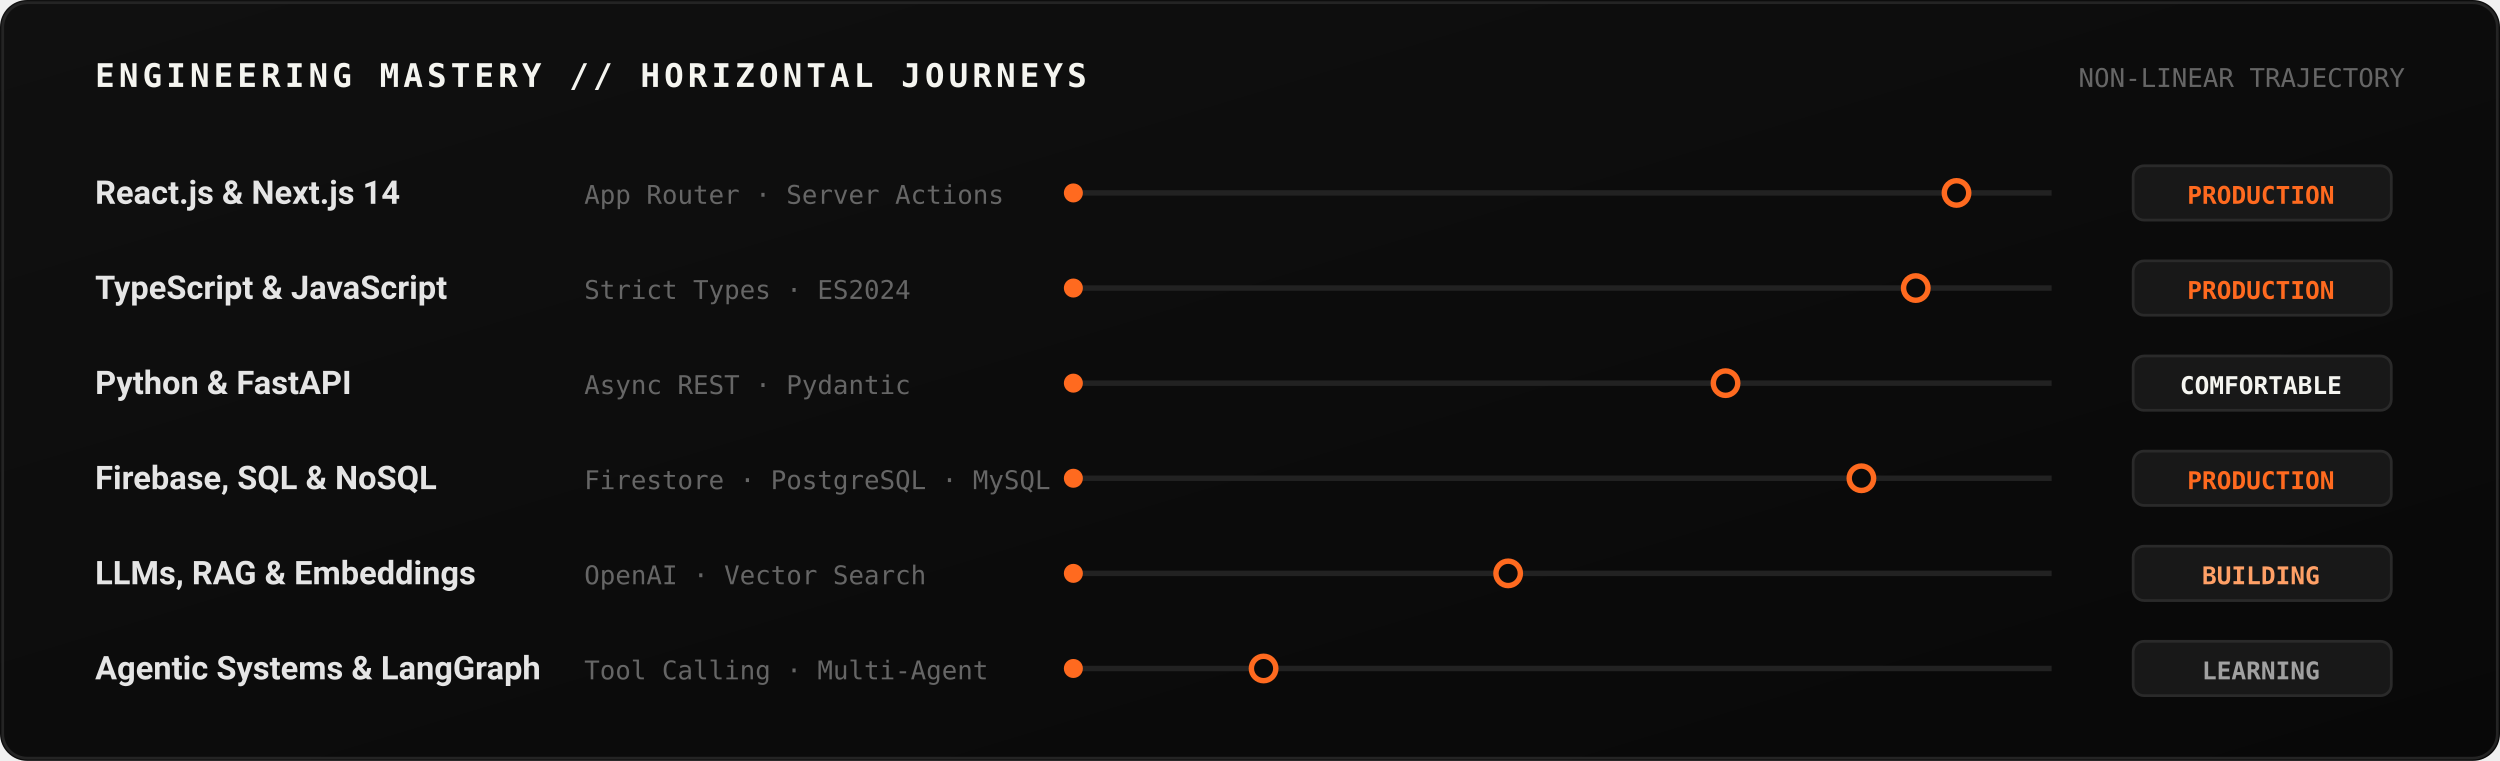
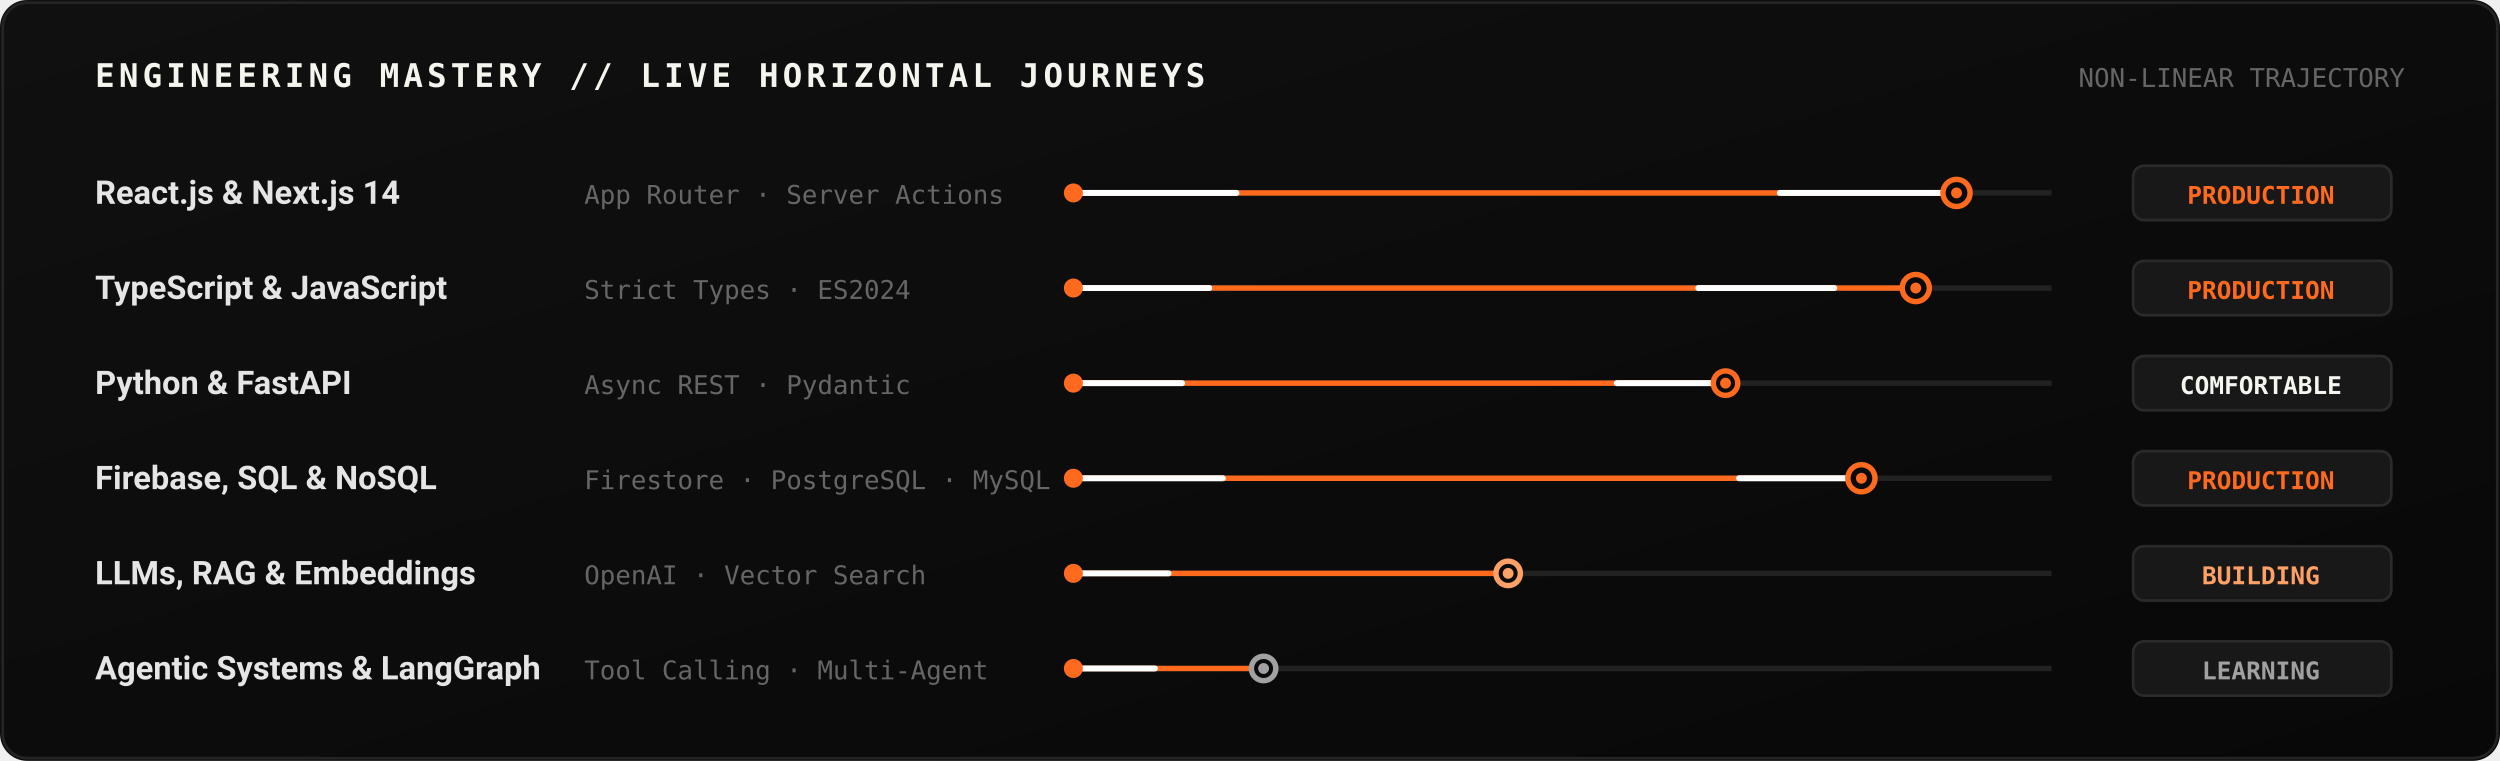
<svg xmlns="http://www.w3.org/2000/svg" viewBox="0 0 920 280" width="100%" height="100%" fill="none">
  <defs>
    <linearGradient id="sp-bg" x1="0%" y1="0%" x2="100%" y2="100%">
      <stop offset="0%" stop-color="#101010" />
      <stop offset="100%" stop-color="#080808" />
    </linearGradient>
    <linearGradient id="sp-thread" x1="0%" y1="0%" x2="100%" y2="0%">
      <stop offset="0%" stop-color="#FF6A1F" stop-opacity="0.2" />
      <stop offset="70%" stop-color="#FF6A1F" stop-opacity="1" />
      <stop offset="100%" stop-color="#FFA066" stop-opacity="0.8" />
    </linearGradient>
    <style>
      .font-mono { font-family: ui-monospace, SFMono-Regular, "SF Mono", Menlo, Consolas, monospace; }
      .font-sans { font-family: -apple-system, BlinkMacSystemFont, "Segoe UI", Roboto, sans-serif; }
+ 
+       @keyframes pulseSignal {
+         0% { stroke-dashoffset: 400; }
+         100% { stroke-dashoffset: 0; }
+       }
+ 
+       @keyframes dotGlow {
+         0%, 100% { transform: scale(1); filter: drop-shadow(0 0 1px #FF6A1F); }
+         50% { transform: scale(1.3); filter: drop-shadow(0 0 5px #FF6A1F); }
+       }
+ 
+       .line-anim-1 { stroke-dasharray: 60 200; animation: pulseSignal 3.5s linear infinite; }
+       .line-anim-2 { stroke-dasharray: 50 180; animation: pulseSignal 4s linear infinite; }
+       .line-anim-3 { stroke-dasharray: 40 160; animation: pulseSignal 3.8s linear infinite; }
+       .line-anim-4 { stroke-dasharray: 55 190; animation: pulseSignal 4.2s linear infinite; }
+       .line-anim-5 { stroke-dasharray: 35 150; animation: pulseSignal 3.2s linear infinite; }
+       .line-anim-6 { stroke-dasharray: 30 140; animation: pulseSignal 3.6s linear infinite; }
+ 
+       .active-dot {
+         animation: dotGlow 2.5s ease-in-out infinite;
+         transform-box: fill-box;
+         transform-origin: center;
+       }
    </style>
  </defs>
  <rect width="920" height="280" rx="10" fill="url(#sp-bg)" />
  <rect width="918" height="278" x="1" y="1" rx="9" fill="none" stroke="#242424" stroke-width="1" />
  <g transform="translate(35, 32)">
-     <text x="0" y="0" fill="#F5F5F0" font-size="12" font-weight="700" letter-spacing="1.5" class="font-mono">ENGINEERING MASTERY // HORIZONTAL JOURNEYS</text>
+     <text x="0" y="0" fill="#F5F5F0" font-size="12" font-weight="700" letter-spacing="1.5" class="font-mono">ENGINEERING MASTERY // LIVE HORIZONTAL JOURNEYS</text>
    <text x="850" y="0" text-anchor="end" fill="#666666" font-size="9.5" class="font-mono">NON-LINEAR TRAJECTORY</text>
  </g>
  <g transform="translate(35, 75)">
    <text x="0" y="0" fill="#E5E5E5" font-size="12" font-weight="600" class="font-sans">React.js &amp; Next.js 14</text>
    <text x="180" y="0" fill="#666666" font-size="9.5" class="font-mono">App Router · Server Actions</text>
    <line x1="360" y1="-4" x2="720" y2="-4" stroke="#222222" stroke-width="2" />
-     <line x1="360" y1="-4" x2="685" y2="-4" stroke="url(#sp-thread)" stroke-width="2" />
+     <line x1="360" y1="-4" x2="685" y2="-4" stroke="#FF6A1F" stroke-width="2" />
+     <line x1="360" y1="-4" x2="685" y2="-4" stroke="#FFFFFF" stroke-width="2.2" class="line-anim-1" stroke-linecap="round" />
    <circle cx="360" cy="-4" r="3.5" fill="#FF6A1F" />
-     <circle cx="685" cy="-4" r="4.5" fill="#0A0A0A" stroke="#FF6A1F" stroke-width="2" />
+     <circle cx="685" cy="-4" r="5" fill="#0A0A0A" stroke="#FF6A1F" stroke-width="2" class="active-dot" />
+     <circle cx="685" cy="-4" r="2" fill="#FF6A1F" />
    <rect x="750" y="-14" width="95" height="20" rx="4" fill="#181818" stroke="#2A2A2A" />
    <text x="797" y="0" text-anchor="middle" fill="#FF6A1F" font-size="9" font-weight="700" class="font-mono">PRODUCTION</text>
  </g>
  <g transform="translate(35, 110)">
    <text x="0" y="0" fill="#E5E5E5" font-size="12" font-weight="600" class="font-sans">TypeScript &amp; JavaScript</text>
    <text x="180" y="0" fill="#666666" font-size="9.5" class="font-mono">Strict Types · ES2024</text>
    <line x1="360" y1="-4" x2="720" y2="-4" stroke="#222222" stroke-width="2" />
-     <line x1="360" y1="-4" x2="670" y2="-4" stroke="url(#sp-thread)" stroke-width="2" />
+     <line x1="360" y1="-4" x2="670" y2="-4" stroke="#FF6A1F" stroke-width="2" />
+     <line x1="360" y1="-4" x2="670" y2="-4" stroke="#FFFFFF" stroke-width="2.2" class="line-anim-2" stroke-linecap="round" />
    <circle cx="360" cy="-4" r="3.5" fill="#FF6A1F" />
-     <circle cx="670" cy="-4" r="4.5" fill="#0A0A0A" stroke="#FF6A1F" stroke-width="2" />
+     <circle cx="670" cy="-4" r="5" fill="#0A0A0A" stroke="#FF6A1F" stroke-width="2" class="active-dot" />
+     <circle cx="670" cy="-4" r="2" fill="#FF6A1F" />
    <rect x="750" y="-14" width="95" height="20" rx="4" fill="#181818" stroke="#2A2A2A" />
    <text x="797" y="0" text-anchor="middle" fill="#FF6A1F" font-size="9" font-weight="700" class="font-mono">PRODUCTION</text>
  </g>
  <g transform="translate(35, 145)">
    <text x="0" y="0" fill="#E5E5E5" font-size="12" font-weight="600" class="font-sans">Python &amp; FastAPI</text>
    <text x="180" y="0" fill="#666666" font-size="9.5" class="font-mono">Async REST · Pydantic</text>
    <line x1="360" y1="-4" x2="720" y2="-4" stroke="#222222" stroke-width="2" />
-     <line x1="360" y1="-4" x2="600" y2="-4" stroke="url(#sp-thread)" stroke-width="2" />
+     <line x1="360" y1="-4" x2="600" y2="-4" stroke="#FF6A1F" stroke-width="2" />
+     <line x1="360" y1="-4" x2="600" y2="-4" stroke="#FFFFFF" stroke-width="2.2" class="line-anim-3" stroke-linecap="round" />
    <circle cx="360" cy="-4" r="3.5" fill="#FF6A1F" />
    <circle cx="600" cy="-4" r="4.5" fill="#0A0A0A" stroke="#FF6A1F" stroke-width="2" />
+     <circle cx="600" cy="-4" r="2" fill="#FF6A1F" />
    <rect x="750" y="-14" width="95" height="20" rx="4" fill="#181818" stroke="#2A2A2A" />
    <text x="797" y="0" text-anchor="middle" fill="#F5F5F0" font-size="9" font-weight="600" class="font-mono">COMFORTABLE</text>
  </g>
  <g transform="translate(35, 180)">
    <text x="0" y="0" fill="#E5E5E5" font-size="12" font-weight="600" class="font-sans">Firebase, SQL &amp; NoSQL</text>
    <text x="180" y="0" fill="#666666" font-size="9.5" class="font-mono">Firestore · PostgreSQL · MySQL</text>
    <line x1="360" y1="-4" x2="720" y2="-4" stroke="#222222" stroke-width="2" />
-     <line x1="360" y1="-4" x2="650" y2="-4" stroke="url(#sp-thread)" stroke-width="2" />
+     <line x1="360" y1="-4" x2="650" y2="-4" stroke="#FF6A1F" stroke-width="2" />
+     <line x1="360" y1="-4" x2="650" y2="-4" stroke="#FFFFFF" stroke-width="2.2" class="line-anim-4" stroke-linecap="round" />
    <circle cx="360" cy="-4" r="3.5" fill="#FF6A1F" />
-     <circle cx="650" cy="-4" r="4.5" fill="#0A0A0A" stroke="#FF6A1F" stroke-width="2" />
+     <circle cx="650" cy="-4" r="5" fill="#0A0A0A" stroke="#FF6A1F" stroke-width="2" class="active-dot" />
+     <circle cx="650" cy="-4" r="2" fill="#FF6A1F" />
    <rect x="750" y="-14" width="95" height="20" rx="4" fill="#181818" stroke="#2A2A2A" />
    <text x="797" y="0" text-anchor="middle" fill="#FF6A1F" font-size="9" font-weight="700" class="font-mono">PRODUCTION</text>
  </g>
  <g transform="translate(35, 215)">
    <text x="0" y="0" fill="#E5E5E5" font-size="12" font-weight="600" class="font-sans">LLMs, RAG &amp; Embeddings</text>
    <text x="180" y="0" fill="#666666" font-size="9.5" class="font-mono">OpenAI · Vector Search</text>
    <line x1="360" y1="-4" x2="720" y2="-4" stroke="#222222" stroke-width="2" />
-     <line x1="360" y1="-4" x2="520" y2="-4" stroke="url(#sp-thread)" stroke-width="2" />
+     <line x1="360" y1="-4" x2="520" y2="-4" stroke="#FF6A1F" stroke-width="2" />
+     <line x1="360" y1="-4" x2="520" y2="-4" stroke="#FFFFFF" stroke-width="2.2" class="line-anim-5" stroke-linecap="round" />
    <circle cx="360" cy="-4" r="3.5" fill="#FF6A1F" />
-     <circle cx="520" cy="-4" r="4.5" fill="#0A0A0A" stroke="#FF6A1F" stroke-width="2" />
+     <circle cx="520" cy="-4" r="4.5" fill="#0A0A0A" stroke="#FFA066" stroke-width="2" />
+     <circle cx="520" cy="-4" r="2" fill="#FFA066" />
    <rect x="750" y="-14" width="95" height="20" rx="4" fill="#181818" stroke="#2A2A2A" />
    <text x="797" y="0" text-anchor="middle" fill="#FFA066" font-size="9" font-weight="700" class="font-mono">BUILDING</text>
  </g>
  <g transform="translate(35, 250)">
    <text x="0" y="0" fill="#E5E5E5" font-size="12" font-weight="600" class="font-sans">Agentic Systems &amp; LangGraph</text>
    <text x="180" y="0" fill="#666666" font-size="9.5" class="font-mono">Tool Calling · Multi-Agent</text>
    <line x1="360" y1="-4" x2="720" y2="-4" stroke="#222222" stroke-width="2" />
-     <line x1="360" y1="-4" x2="430" y2="-4" stroke="url(#sp-thread)" stroke-width="2" />
+     <line x1="360" y1="-4" x2="430" y2="-4" stroke="#FF6A1F" stroke-width="2" />
+     <line x1="360" y1="-4" x2="430" y2="-4" stroke="#FFFFFF" stroke-width="2.2" class="line-anim-6" stroke-linecap="round" />
    <circle cx="360" cy="-4" r="3.5" fill="#FF6A1F" />
-     <circle cx="430" cy="-4" r="4.5" fill="#0A0A0A" stroke="#FF6A1F" stroke-width="2" />
+     <circle cx="430" cy="-4" r="4.5" fill="#0A0A0A" stroke="#A1A1A1" stroke-width="2" />
+     <circle cx="430" cy="-4" r="2" fill="#A1A1A1" />
    <rect x="750" y="-14" width="95" height="20" rx="4" fill="#181818" stroke="#2A2A2A" />
    <text x="797" y="0" text-anchor="middle" fill="#A1A1A1" font-size="9" font-weight="600" class="font-mono">LEARNING</text>
  </g>
</svg>
